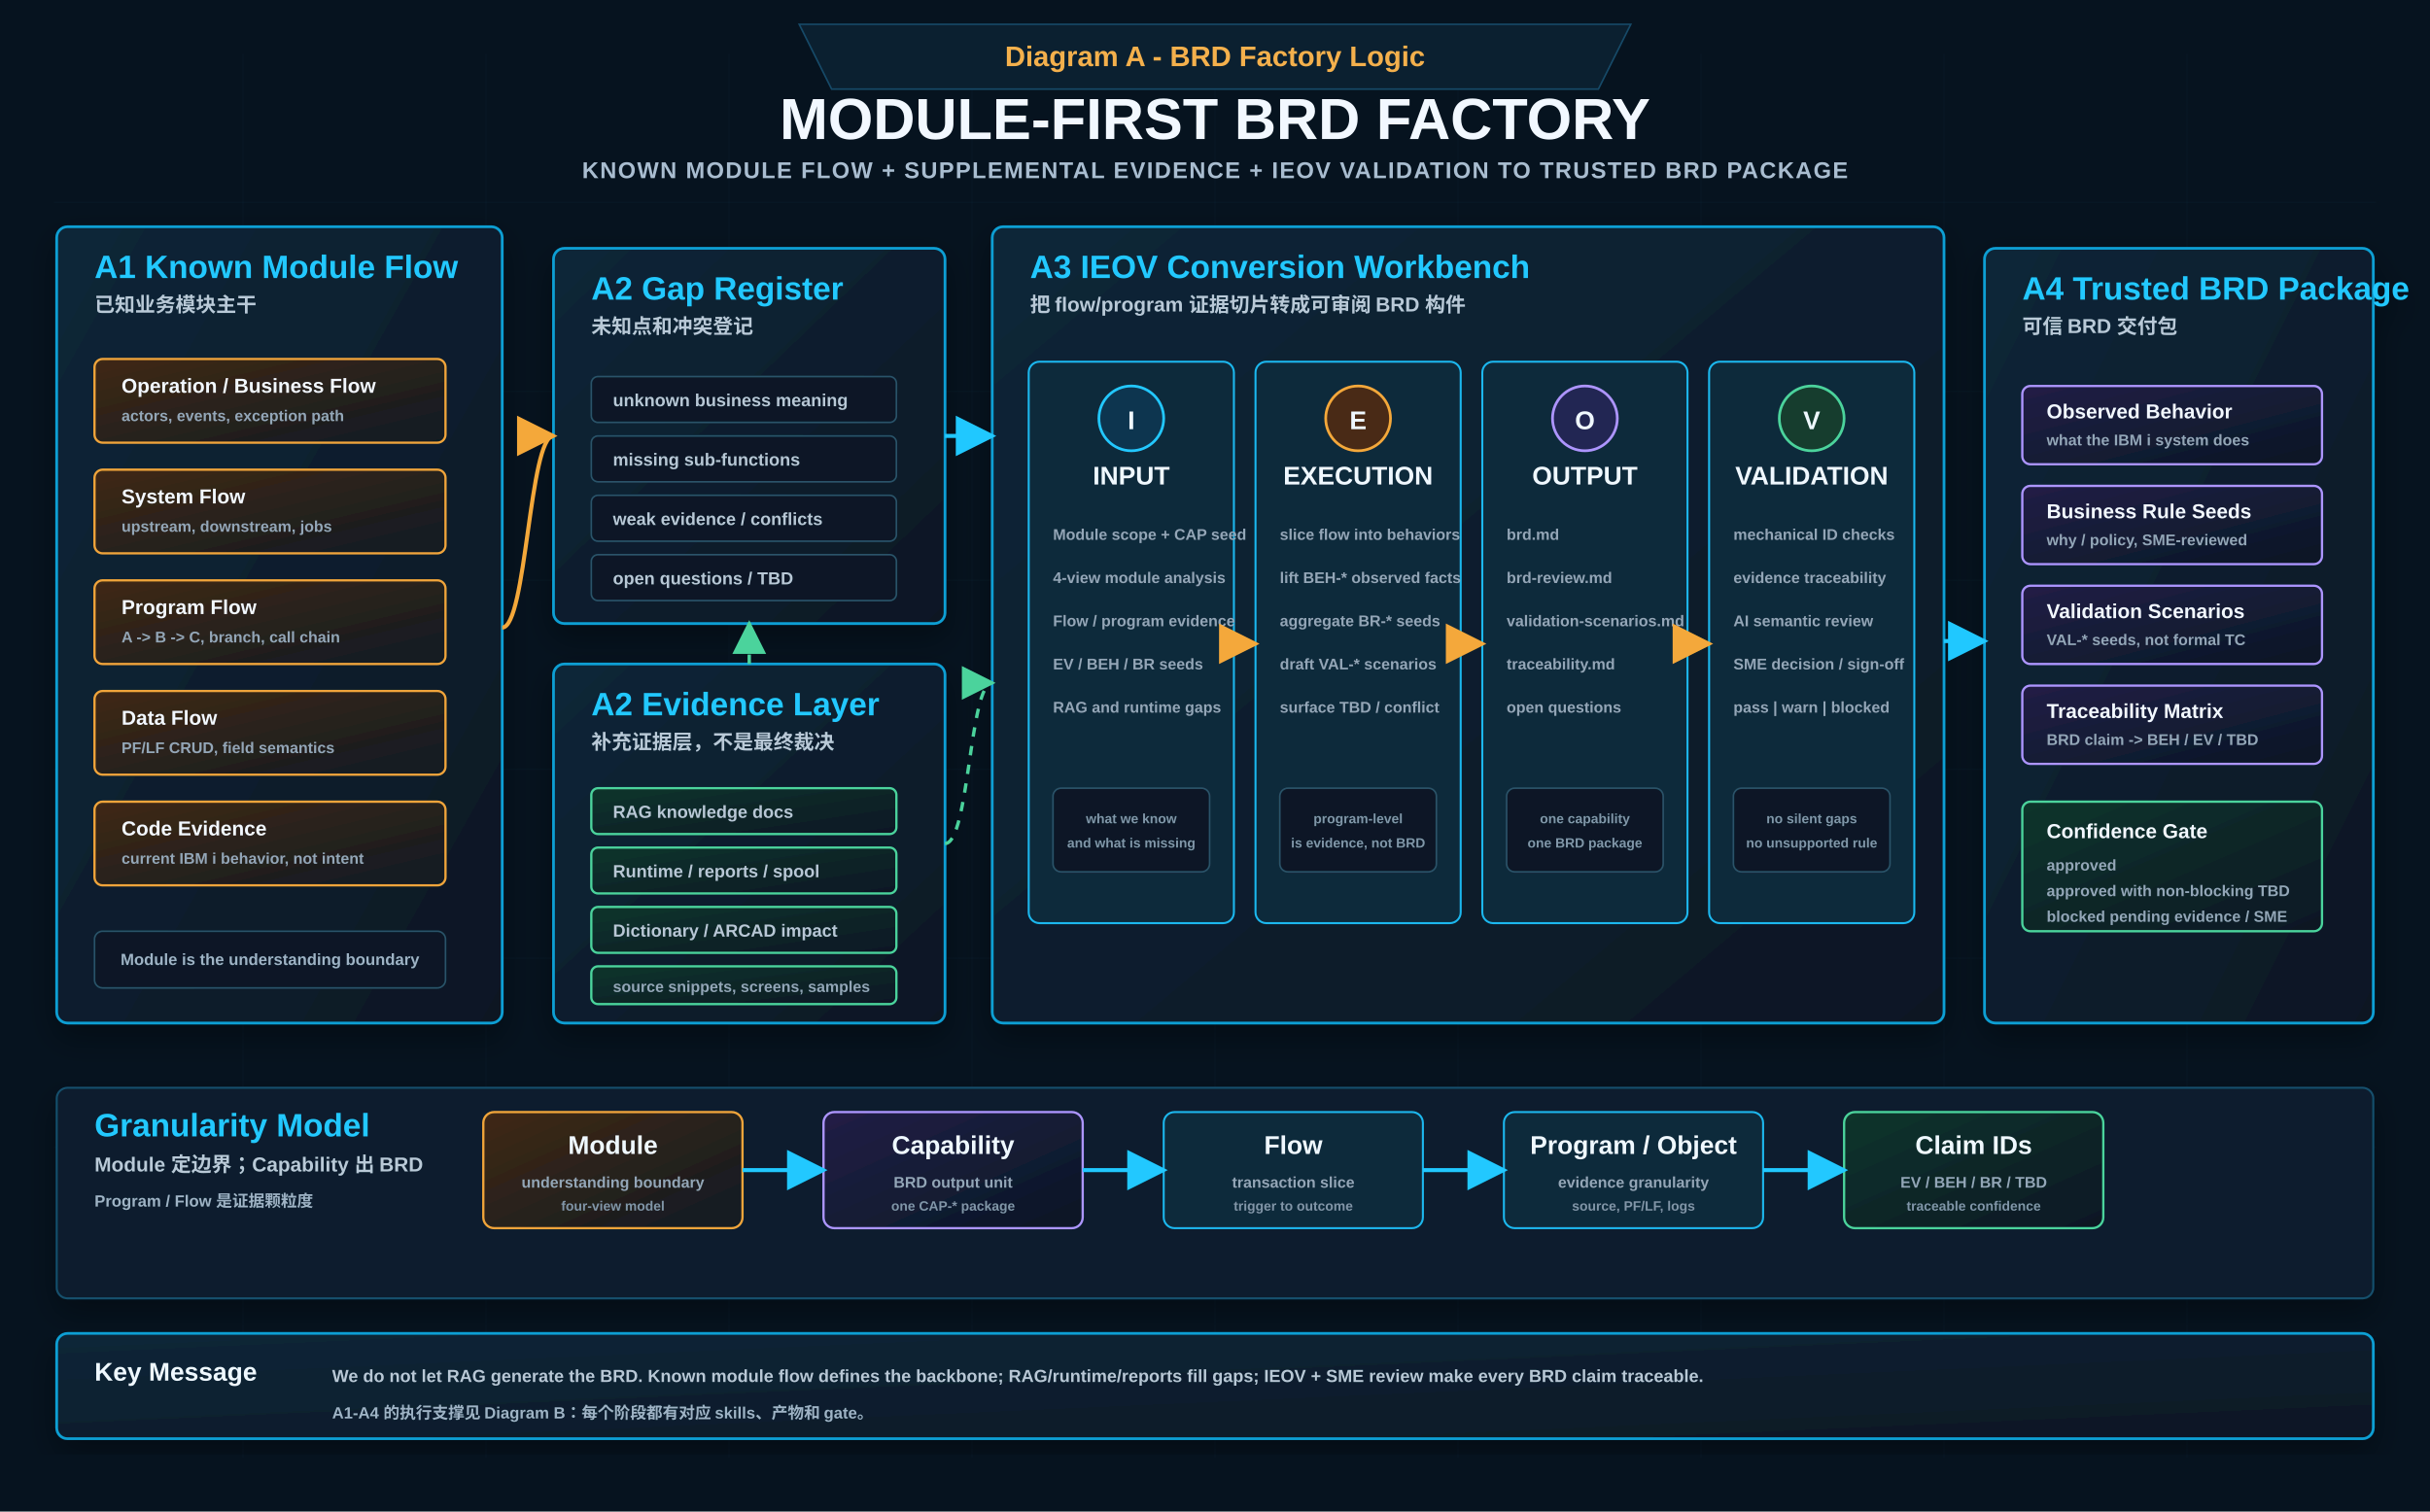
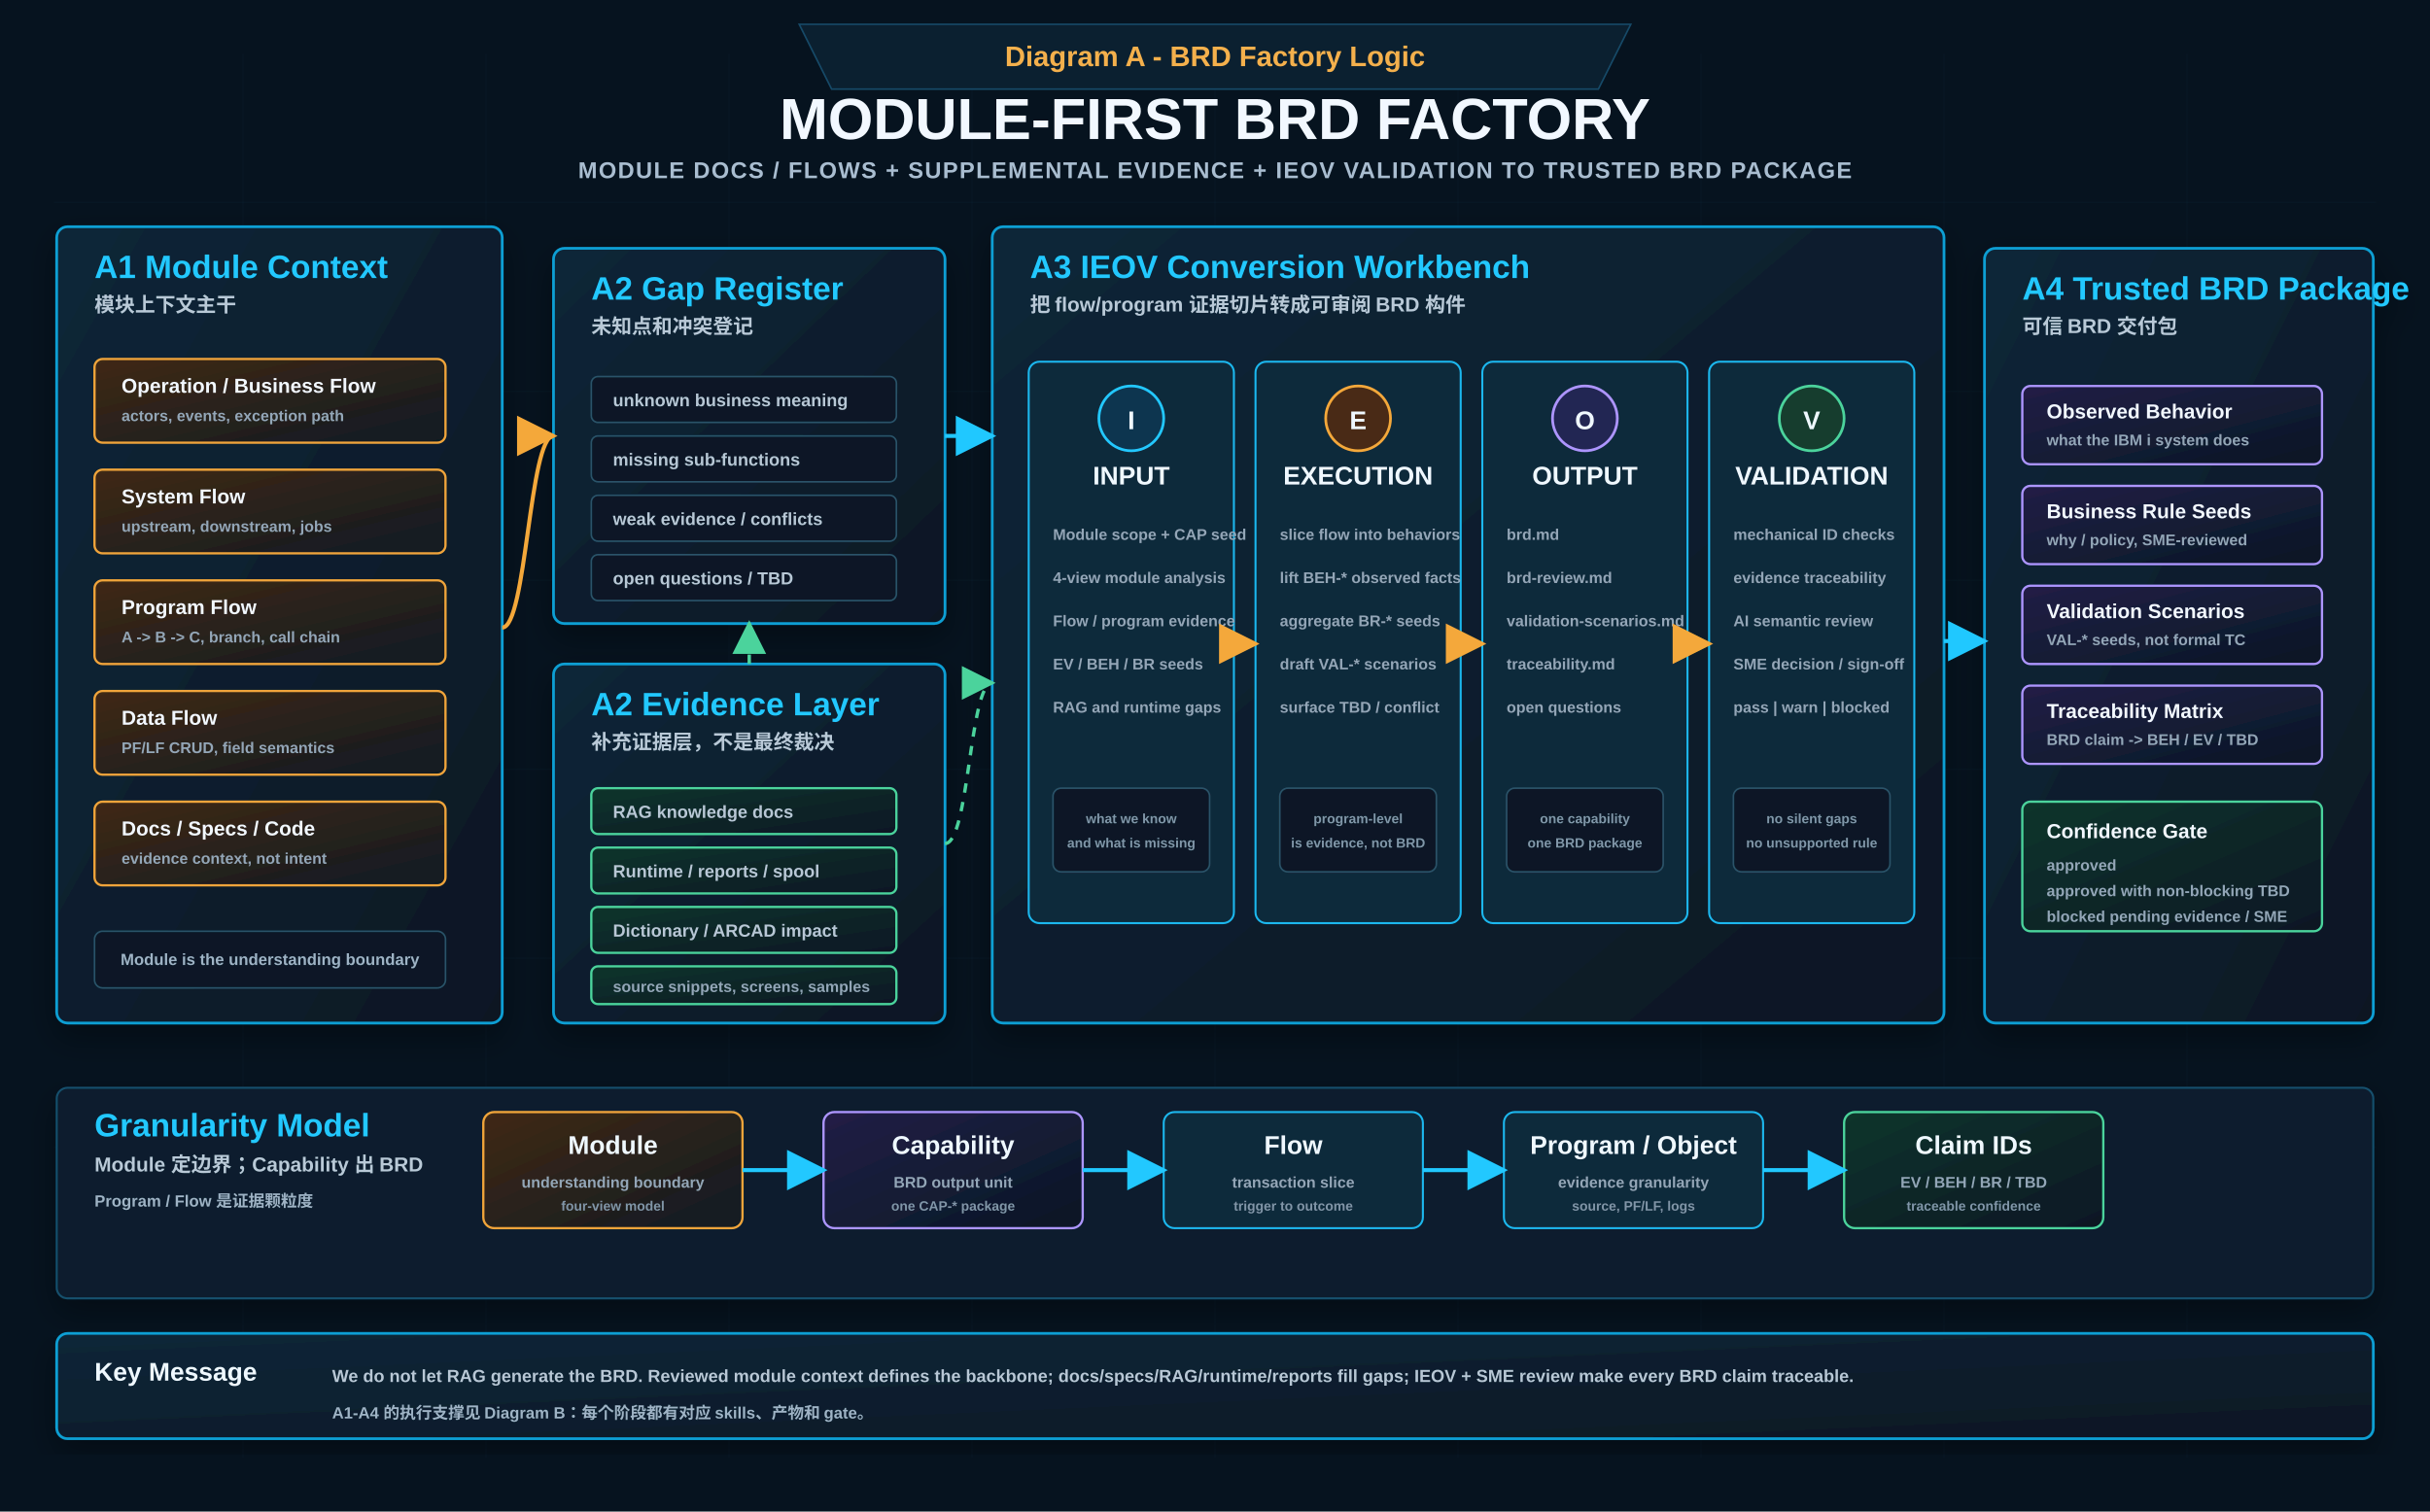
<svg xmlns="http://www.w3.org/2000/svg" width="1800" height="1120" viewBox="0 0 1800 1120" role="img" aria-labelledby="title desc">
  <defs>
    <linearGradient id="panelGrad" x1="0" y1="0" x2="1" y2="1">
      <stop offset="0%" stop-color="#0b2638" />
      <stop offset="100%" stop-color="#071724" />
    </linearGradient>
    <linearGradient id="goldGrad" x1="0" y1="0" x2="1" y2="1">
      <stop offset="0%" stop-color="#402914" />
      <stop offset="100%" stop-color="#101a24" />
    </linearGradient>
    <linearGradient id="greenGrad" x1="0" y1="0" x2="1" y2="1">
      <stop offset="0%" stop-color="#11352c" />
      <stop offset="100%" stop-color="#071724" />
    </linearGradient>
    <linearGradient id="purpleGrad" x1="0" y1="0" x2="1" y2="1">
      <stop offset="0%" stop-color="#221f46" />
      <stop offset="100%" stop-color="#071724" />
    </linearGradient>
    <filter id="softShadow" x="-10%" y="-10%" width="120%" height="125%">
      <feDropShadow dx="0" dy="10" stdDeviation="12" flood-color="#000000" flood-opacity="0.34" />
    </filter>
    <marker id="arrowCyan" viewBox="0 0 10 10" refX="9" refY="5" markerWidth="10" markerHeight="10" orient="auto-start-reverse">
      <path d="M 0 0 L 10 5 L 0 10 z" fill="#20c8ff" />
    </marker>
    <marker id="arrowGold" viewBox="0 0 10 10" refX="9" refY="5" markerWidth="10" markerHeight="10" orient="auto-start-reverse">
      <path d="M 0 0 L 10 5 L 0 10 z" fill="#f4a83a" />
    </marker>
    <marker id="arrowGreen" viewBox="0 0 10 10" refX="9" refY="5" markerWidth="10" markerHeight="10" orient="auto-start-reverse">
      <path d="M 0 0 L 10 5 L 0 10 z" fill="#4bd39c" />
    </marker>
    <style>
      .bg { fill: #06131f; }
      .grid { stroke: #12324a; stroke-width: 1; opacity: 0.35; }
      .panel { fill: url(#panelGrad); stroke: #089fd4; stroke-width: 2; }
      .panelSoft { fill: #091d2d; stroke: #14506d; stroke-width: 1.5; }
      .tile { fill: #10293a; stroke: #1bb7ee; stroke-width: 1.5; }
      .tileGold { fill: url(#goldGrad); stroke: #f0a43a; stroke-width: 1.7; }
      .tileGreen { fill: url(#greenGrad); stroke: #4bd39c; stroke-width: 1.7; }
      .tilePurple { fill: url(#purpleGrad); stroke: #ad95ff; stroke-width: 1.7; }
      .tileDark { fill: #081927; stroke: #2b5369; stroke-width: 1.2; }
      .tag { fill: #0b2030; stroke: #164a68; stroke-width: 1.2; }
      .title { font: 800 43px Arial, Helvetica, sans-serif; fill: #f2f8ff; }
      .subtitle { font: 700 17px Arial, Helvetica, sans-serif; fill: #a9bdd0; letter-spacing: 1px; }
      .kicker { font: 800 21px Arial, Helvetica, sans-serif; fill: #f4b04c; }
      .h1 { font: 800 24px Arial, Helvetica, sans-serif; fill: #23c8ff; }
      .h2 { font: 800 19px Arial, Helvetica, sans-serif; fill: #eff8ff; }
      .h3 { font: 800 15px Arial, Helvetica, sans-serif; fill: #f2f8ff; }
      .body { font: 600 13px Arial, Helvetica, sans-serif; fill: #b8c7d5; }
      .small { font: 600 11.5px Arial, Helvetica, sans-serif; fill: #93a6b7; }
      .tiny { font: 600 10px Arial, Helvetica, sans-serif; fill: #8196a8; }
      .cn { font: 700 15px Arial, "PingFang SC", "Microsoft YaHei", sans-serif; fill: #b9c9d7; }
      .cnSmall { font: 600 12px Arial, "PingFang SC", "Microsoft YaHei", sans-serif; fill: #9fb3c5; }
      .goldText { fill: #f4b04c; }
      .greenText { fill: #70e2ad; }
      .purpleText { fill: #c7b7ff; }
      .line { fill: none; stroke: #20c8ff; stroke-width: 3; marker-end: url(#arrowCyan); }
      .lineGold { fill: none; stroke: #f4a83a; stroke-width: 3; marker-end: url(#arrowGold); }
      .lineGreen { fill: none; stroke: #4bd39c; stroke-width: 2.5; marker-end: url(#arrowGreen); }
      .dash { fill: none; stroke: #4bd39c; stroke-width: 2.5; stroke-dasharray: 7 7; marker-end: url(#arrowGreen); }
      .dashCyan { fill: none; stroke: #20c8ff; stroke-width: 2.2; stroke-dasharray: 7 7; marker-end: url(#arrowCyan); }
    </style>
  </defs>
  <rect class="bg" width="1800" height="1120" />
  <g opacity="0.35">
    <path class="grid" d="M40 150 H1760 M40 290 H1760 M40 430 H1760 M40 570 H1760 M40 710 H1760 M40 850 H1760 M40 990 H1760" />
    <path class="grid" d="M180 40 V1080 M360 40 V1080 M540 40 V1080 M720 40 V1080 M900 40 V1080 M1080 40 V1080 M1260 40 V1080 M1440 40 V1080 M1620 40 V1080" />
  </g>
  <g>
    <path d="M592 18 H1208 L1184 66 H616 Z" class="tag" />
    <text x="900" y="49" text-anchor="middle" class="kicker">Diagram A - BRD Factory Logic</text>
    <text x="900" y="103" text-anchor="middle" class="title">MODULE-FIRST BRD FACTORY</text>
-     <text x="900" y="132" text-anchor="middle" class="subtitle">KNOWN MODULE FLOW + SUPPLEMENTAL EVIDENCE + IEOV VALIDATION TO TRUSTED BRD PACKAGE</text>
+     <text x="900" y="132" text-anchor="middle" class="subtitle">MODULE DOCS / FLOWS + SUPPLEMENTAL EVIDENCE + IEOV VALIDATION TO TRUSTED BRD PACKAGE</text>
  </g>
  <g filter="url(#softShadow)">
    <rect x="42" y="168" width="330" height="590" rx="8" class="panel" />
-     <text x="70" y="206" class="h1">A1 Known Module Flow</text>
-     <text x="70" y="231" class="cn">已知业务模块主干</text>
+     <text x="70" y="206" class="h1">A1 Module Context</text>
+     <text x="70" y="231" class="cn">模块上下文主干</text>
    <g transform="translate(70 266)">
      <rect width="260" height="62" rx="6" class="tileGold" />
      <text x="20" y="25" class="h3">Operation / Business Flow</text>
      <text x="20" y="46" class="small">actors, events, exception path</text>
    </g>
    <g transform="translate(70 348)">
      <rect width="260" height="62" rx="6" class="tileGold" />
      <text x="20" y="25" class="h3">System Flow</text>
      <text x="20" y="46" class="small">upstream, downstream, jobs</text>
    </g>
    <g transform="translate(70 430)">
      <rect width="260" height="62" rx="6" class="tileGold" />
      <text x="20" y="25" class="h3">Program Flow</text>
      <text x="20" y="46" class="small">A -&gt; B -&gt; C, branch, call chain</text>
    </g>
    <g transform="translate(70 512)">
      <rect width="260" height="62" rx="6" class="tileGold" />
      <text x="20" y="25" class="h3">Data Flow</text>
      <text x="20" y="46" class="small">PF/LF CRUD, field semantics</text>
    </g>
    <g transform="translate(70 594)">
      <rect width="260" height="62" rx="6" class="tileGold" />
-       <text x="20" y="25" class="h3">Code Evidence</text>
-       <text x="20" y="46" class="small">current IBM i behavior, not intent</text>
+       <text x="20" y="25" class="h3">Docs / Specs / Code</text>
+       <text x="20" y="46" class="small">evidence context, not intent</text>
    </g>
    <rect x="70" y="690" width="260" height="42" rx="6" class="tileDark" />
    <text x="200" y="715" text-anchor="middle" class="cnSmall">Module is the understanding boundary</text>
  </g>
  <g filter="url(#softShadow)">
    <rect x="410" y="184" width="290" height="278" rx="8" class="panel" />
    <text x="438" y="222" class="h1">A2 Gap Register</text>
    <text x="438" y="247" class="cn">未知点和冲突登记</text>
    <g transform="translate(438 279)">
      <rect width="226" height="34" rx="5" class="tileDark" />
      <text x="16" y="22" class="body">unknown business meaning</text>
    </g>
    <g transform="translate(438 323)">
      <rect width="226" height="34" rx="5" class="tileDark" />
      <text x="16" y="22" class="body">missing sub-functions</text>
    </g>
    <g transform="translate(438 367)">
      <rect width="226" height="34" rx="5" class="tileDark" />
      <text x="16" y="22" class="body">weak evidence / conflicts</text>
    </g>
    <g transform="translate(438 411)">
      <rect width="226" height="34" rx="5" class="tileDark" />
      <text x="16" y="22" class="body">open questions / TBD</text>
    </g>
  </g>
  <g filter="url(#softShadow)">
    <rect x="410" y="492" width="290" height="266" rx="8" class="panel" />
    <text x="438" y="530" class="h1">A2 Evidence Layer</text>
    <text x="438" y="555" class="cn">补充证据层，不是最终裁决</text>
    <g transform="translate(438 584)">
      <rect width="226" height="34" rx="5" class="tileGreen" />
      <text x="16" y="22" class="body">RAG knowledge docs</text>
    </g>
    <g transform="translate(438 628)">
      <rect width="226" height="34" rx="5" class="tileGreen" />
      <text x="16" y="22" class="body">Runtime / reports / spool</text>
    </g>
    <g transform="translate(438 672)">
      <rect width="226" height="34" rx="5" class="tileGreen" />
      <text x="16" y="22" class="body">Dictionary / ARCAD impact</text>
    </g>
    <g transform="translate(438 716)">
      <rect width="226" height="28" rx="5" class="tileGreen" />
      <text x="16" y="19" class="small">source snippets, screens, samples</text>
    </g>
  </g>
  <g filter="url(#softShadow)">
    <rect x="735" y="168" width="705" height="590" rx="8" class="panel" />
    <text x="763" y="206" class="h1">A3 IEOV Conversion Workbench</text>
    <text x="763" y="231" class="cn">把 flow/program 证据切片转成可审阅 BRD 构件</text>
    <g transform="translate(762 268)">
      <rect width="152" height="416" rx="8" class="tile" />
      <circle cx="76" cy="42" r="24" fill="#0e3650" stroke="#23c8ff" stroke-width="2" />
      <text x="76" y="50" text-anchor="middle" class="h2">I</text>
      <text x="76" y="91" text-anchor="middle" class="h2">INPUT</text>
      <text x="18" y="132" class="small">Module scope + CAP seed</text>
      <text x="18" y="164" class="small">4-view module analysis</text>
      <text x="18" y="196" class="small">Flow / program evidence</text>
      <text x="18" y="228" class="small">EV / BEH / BR seeds</text>
      <text x="18" y="260" class="small">RAG and runtime gaps</text>
      <rect x="18" y="316" width="116" height="62" rx="6" class="tileDark" />
      <text x="76" y="342" text-anchor="middle" class="tiny">what we know</text>
      <text x="76" y="360" text-anchor="middle" class="tiny">and what is missing</text>
    </g>
    <g transform="translate(930 268)">
      <rect width="152" height="416" rx="8" class="tile" />
      <circle cx="76" cy="42" r="24" fill="#4a2c13" stroke="#f4a83a" stroke-width="2" />
      <text x="76" y="50" text-anchor="middle" class="h2">E</text>
      <text x="76" y="91" text-anchor="middle" class="h2">EXECUTION</text>
      <text x="18" y="132" class="small">slice flow into behaviors</text>
      <text x="18" y="164" class="small">lift BEH-* observed facts</text>
      <text x="18" y="196" class="small">aggregate BR-* seeds</text>
      <text x="18" y="228" class="small">draft VAL-* scenarios</text>
      <text x="18" y="260" class="small">surface TBD / conflict</text>
      <rect x="18" y="316" width="116" height="62" rx="6" class="tileDark" />
      <text x="76" y="342" text-anchor="middle" class="tiny">program-level</text>
      <text x="76" y="360" text-anchor="middle" class="tiny">is evidence, not BRD</text>
    </g>
    <g transform="translate(1098 268)">
      <rect width="152" height="416" rx="8" class="tile" />
      <circle cx="76" cy="42" r="24" fill="#242653" stroke="#ad95ff" stroke-width="2" />
      <text x="76" y="50" text-anchor="middle" class="h2">O</text>
      <text x="76" y="91" text-anchor="middle" class="h2">OUTPUT</text>
      <text x="18" y="132" class="small">brd.md</text>
      <text x="18" y="164" class="small">brd-review.md</text>
      <text x="18" y="196" class="small">validation-scenarios.md</text>
      <text x="18" y="228" class="small">traceability.md</text>
      <text x="18" y="260" class="small">open questions</text>
      <rect x="18" y="316" width="116" height="62" rx="6" class="tileDark" />
      <text x="76" y="342" text-anchor="middle" class="tiny">one capability</text>
      <text x="76" y="360" text-anchor="middle" class="tiny">one BRD package</text>
    </g>
    <g transform="translate(1266 268)">
      <rect width="152" height="416" rx="8" class="tile" />
      <circle cx="76" cy="42" r="24" fill="#123c2e" stroke="#4bd39c" stroke-width="2" />
      <text x="76" y="50" text-anchor="middle" class="h2">V</text>
      <text x="76" y="91" text-anchor="middle" class="h2">VALIDATION</text>
      <text x="18" y="132" class="small">mechanical ID checks</text>
      <text x="18" y="164" class="small">evidence traceability</text>
      <text x="18" y="196" class="small">AI semantic review</text>
      <text x="18" y="228" class="small">SME decision / sign-off</text>
      <text x="18" y="260" class="small">pass | warn | blocked</text>
      <rect x="18" y="316" width="116" height="62" rx="6" class="tileDark" />
      <text x="76" y="342" text-anchor="middle" class="tiny">no silent gaps</text>
      <text x="76" y="360" text-anchor="middle" class="tiny">no unsupported rule</text>
    </g>
    <path d="M914 477 H930" class="lineGold" />
    <path d="M1082 477 H1098" class="lineGold" />
    <path d="M1250 477 H1266" class="lineGold" />
  </g>
  <g filter="url(#softShadow)">
    <rect x="1470" y="184" width="288" height="574" rx="8" class="panel" />
    <text x="1498" y="222" class="h1">A4 Trusted BRD Package</text>
    <text x="1498" y="247" class="cn">可信 BRD 交付包</text>
    <g transform="translate(1498 286)">
      <rect width="222" height="58" rx="6" class="tilePurple" />
      <text x="18" y="24" class="h3">Observed Behavior</text>
      <text x="18" y="44" class="small">what the IBM i system does</text>
    </g>
    <g transform="translate(1498 360)">
      <rect width="222" height="58" rx="6" class="tilePurple" />
      <text x="18" y="24" class="h3">Business Rule Seeds</text>
      <text x="18" y="44" class="small">why / policy, SME-reviewed</text>
    </g>
    <g transform="translate(1498 434)">
      <rect width="222" height="58" rx="6" class="tilePurple" />
      <text x="18" y="24" class="h3">Validation Scenarios</text>
      <text x="18" y="44" class="small">VAL-* seeds, not formal TC</text>
    </g>
    <g transform="translate(1498 508)">
      <rect width="222" height="58" rx="6" class="tilePurple" />
      <text x="18" y="24" class="h3">Traceability Matrix</text>
      <text x="18" y="44" class="small">BRD claim -&gt; BEH / EV / TBD</text>
    </g>
    <g transform="translate(1498 594)">
      <rect width="222" height="96" rx="6" class="tileGreen" />
      <text x="18" y="27" class="h3">Confidence Gate</text>
      <text x="18" y="51" class="small">approved</text>
      <text x="18" y="70" class="small">approved with non-blocking TBD</text>
      <text x="18" y="89" class="small">blocked pending evidence / SME</text>
    </g>
  </g>
  <path d="M372 465 C390 465 392 323 410 323" class="lineGold" />
  <path d="M700 323 H735" class="line" />
  <path d="M700 625 C718 625 718 506 735 506" class="dash" />
  <path d="M1440 475 H1470" class="line" />
  <path d="M555 492 V462" class="dash" />
  <g filter="url(#softShadow)">
    <rect x="42" y="806" width="1716" height="156" rx="8" class="panelSoft" />
    <text x="70" y="842" class="h1">Granularity Model</text>
    <text x="70" y="868" class="cn">Module 定边界；Capability 出 BRD</text>
    <text x="70" y="894" class="cnSmall">Program / Flow 是证据颗粒度</text>
    <g transform="translate(358 824)">
      <rect width="192" height="86" rx="8" class="tileGold" />
      <text x="96" y="31" text-anchor="middle" class="h2">Module</text>
      <text x="96" y="56" text-anchor="middle" class="small">understanding boundary</text>
      <text x="96" y="73" text-anchor="middle" class="tiny">four-view model</text>
    </g>
    <g transform="translate(610 824)">
      <rect width="192" height="86" rx="8" class="tilePurple" />
      <text x="96" y="31" text-anchor="middle" class="h2">Capability</text>
      <text x="96" y="56" text-anchor="middle" class="small">BRD output unit</text>
      <text x="96" y="73" text-anchor="middle" class="tiny">one CAP-* package</text>
    </g>
    <g transform="translate(862 824)">
      <rect width="192" height="86" rx="8" class="tile" />
      <text x="96" y="31" text-anchor="middle" class="h2">Flow</text>
      <text x="96" y="56" text-anchor="middle" class="small">transaction slice</text>
      <text x="96" y="73" text-anchor="middle" class="tiny">trigger to outcome</text>
    </g>
    <g transform="translate(1114 824)">
      <rect width="192" height="86" rx="8" class="tile" />
      <text x="96" y="31" text-anchor="middle" class="h2">Program / Object</text>
      <text x="96" y="56" text-anchor="middle" class="small">evidence granularity</text>
      <text x="96" y="73" text-anchor="middle" class="tiny">source, PF/LF, logs</text>
    </g>
    <g transform="translate(1366 824)">
      <rect width="192" height="86" rx="8" class="tileGreen" />
      <text x="96" y="31" text-anchor="middle" class="h2">Claim IDs</text>
      <text x="96" y="56" text-anchor="middle" class="small">EV / BEH / BR / TBD</text>
      <text x="96" y="73" text-anchor="middle" class="tiny">traceable confidence</text>
    </g>
    <path d="M550 867 H610" class="line" />
    <path d="M802 867 H862" class="line" />
    <path d="M1054 867 H1114" class="line" />
    <path d="M1306 867 H1366" class="line" />
  </g>
  <g filter="url(#softShadow)">
    <rect x="42" y="988" width="1716" height="78" rx="8" class="panel" />
    <text x="70" y="1023" class="h2">Key Message</text>
-     <text x="246" y="1024" class="body">We do not let RAG generate the BRD. Known module flow defines the backbone; RAG/runtime/reports fill gaps; IEOV + SME review make every BRD claim traceable.</text>
+     <text x="246" y="1024" class="body">We do not let RAG generate the BRD. Reviewed module context defines the backbone; docs/specs/RAG/runtime/reports fill gaps; IEOV + SME review make every BRD claim traceable.</text>
    <text x="246" y="1051" class="cnSmall">A1-A4 的执行支撑见 Diagram B：每个阶段都有对应 skills、产物和 gate。</text>
  </g>
</svg>
